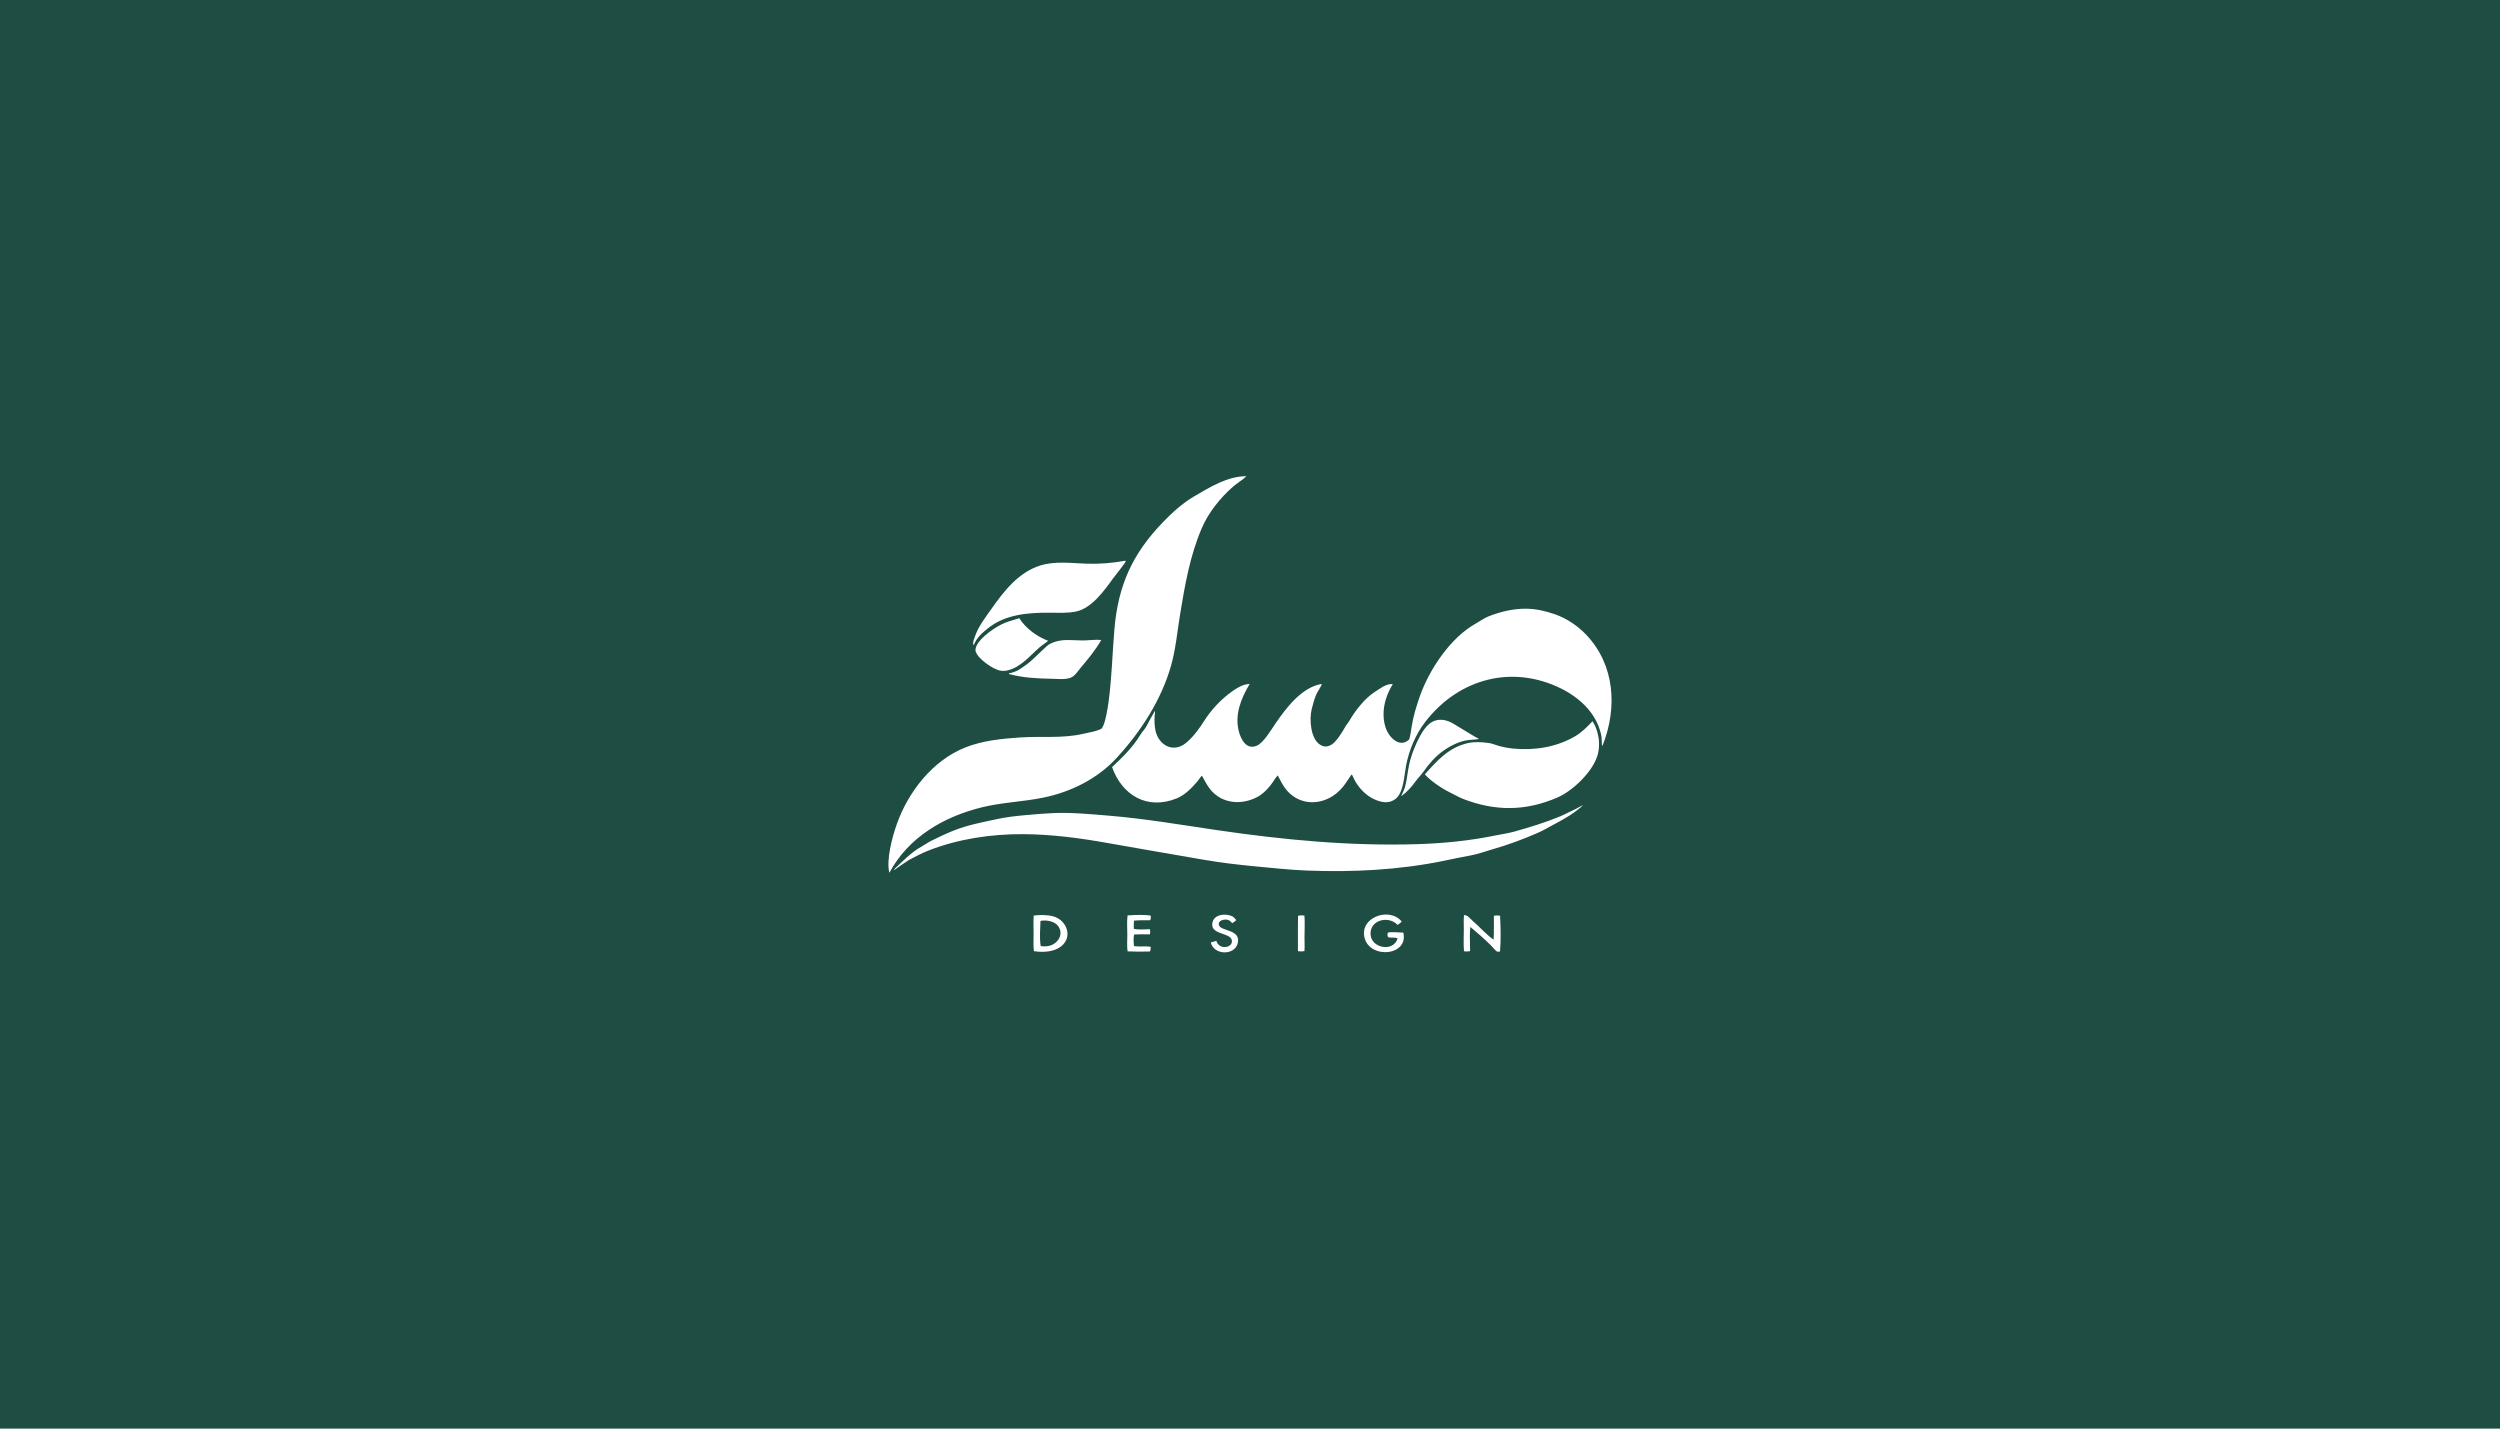
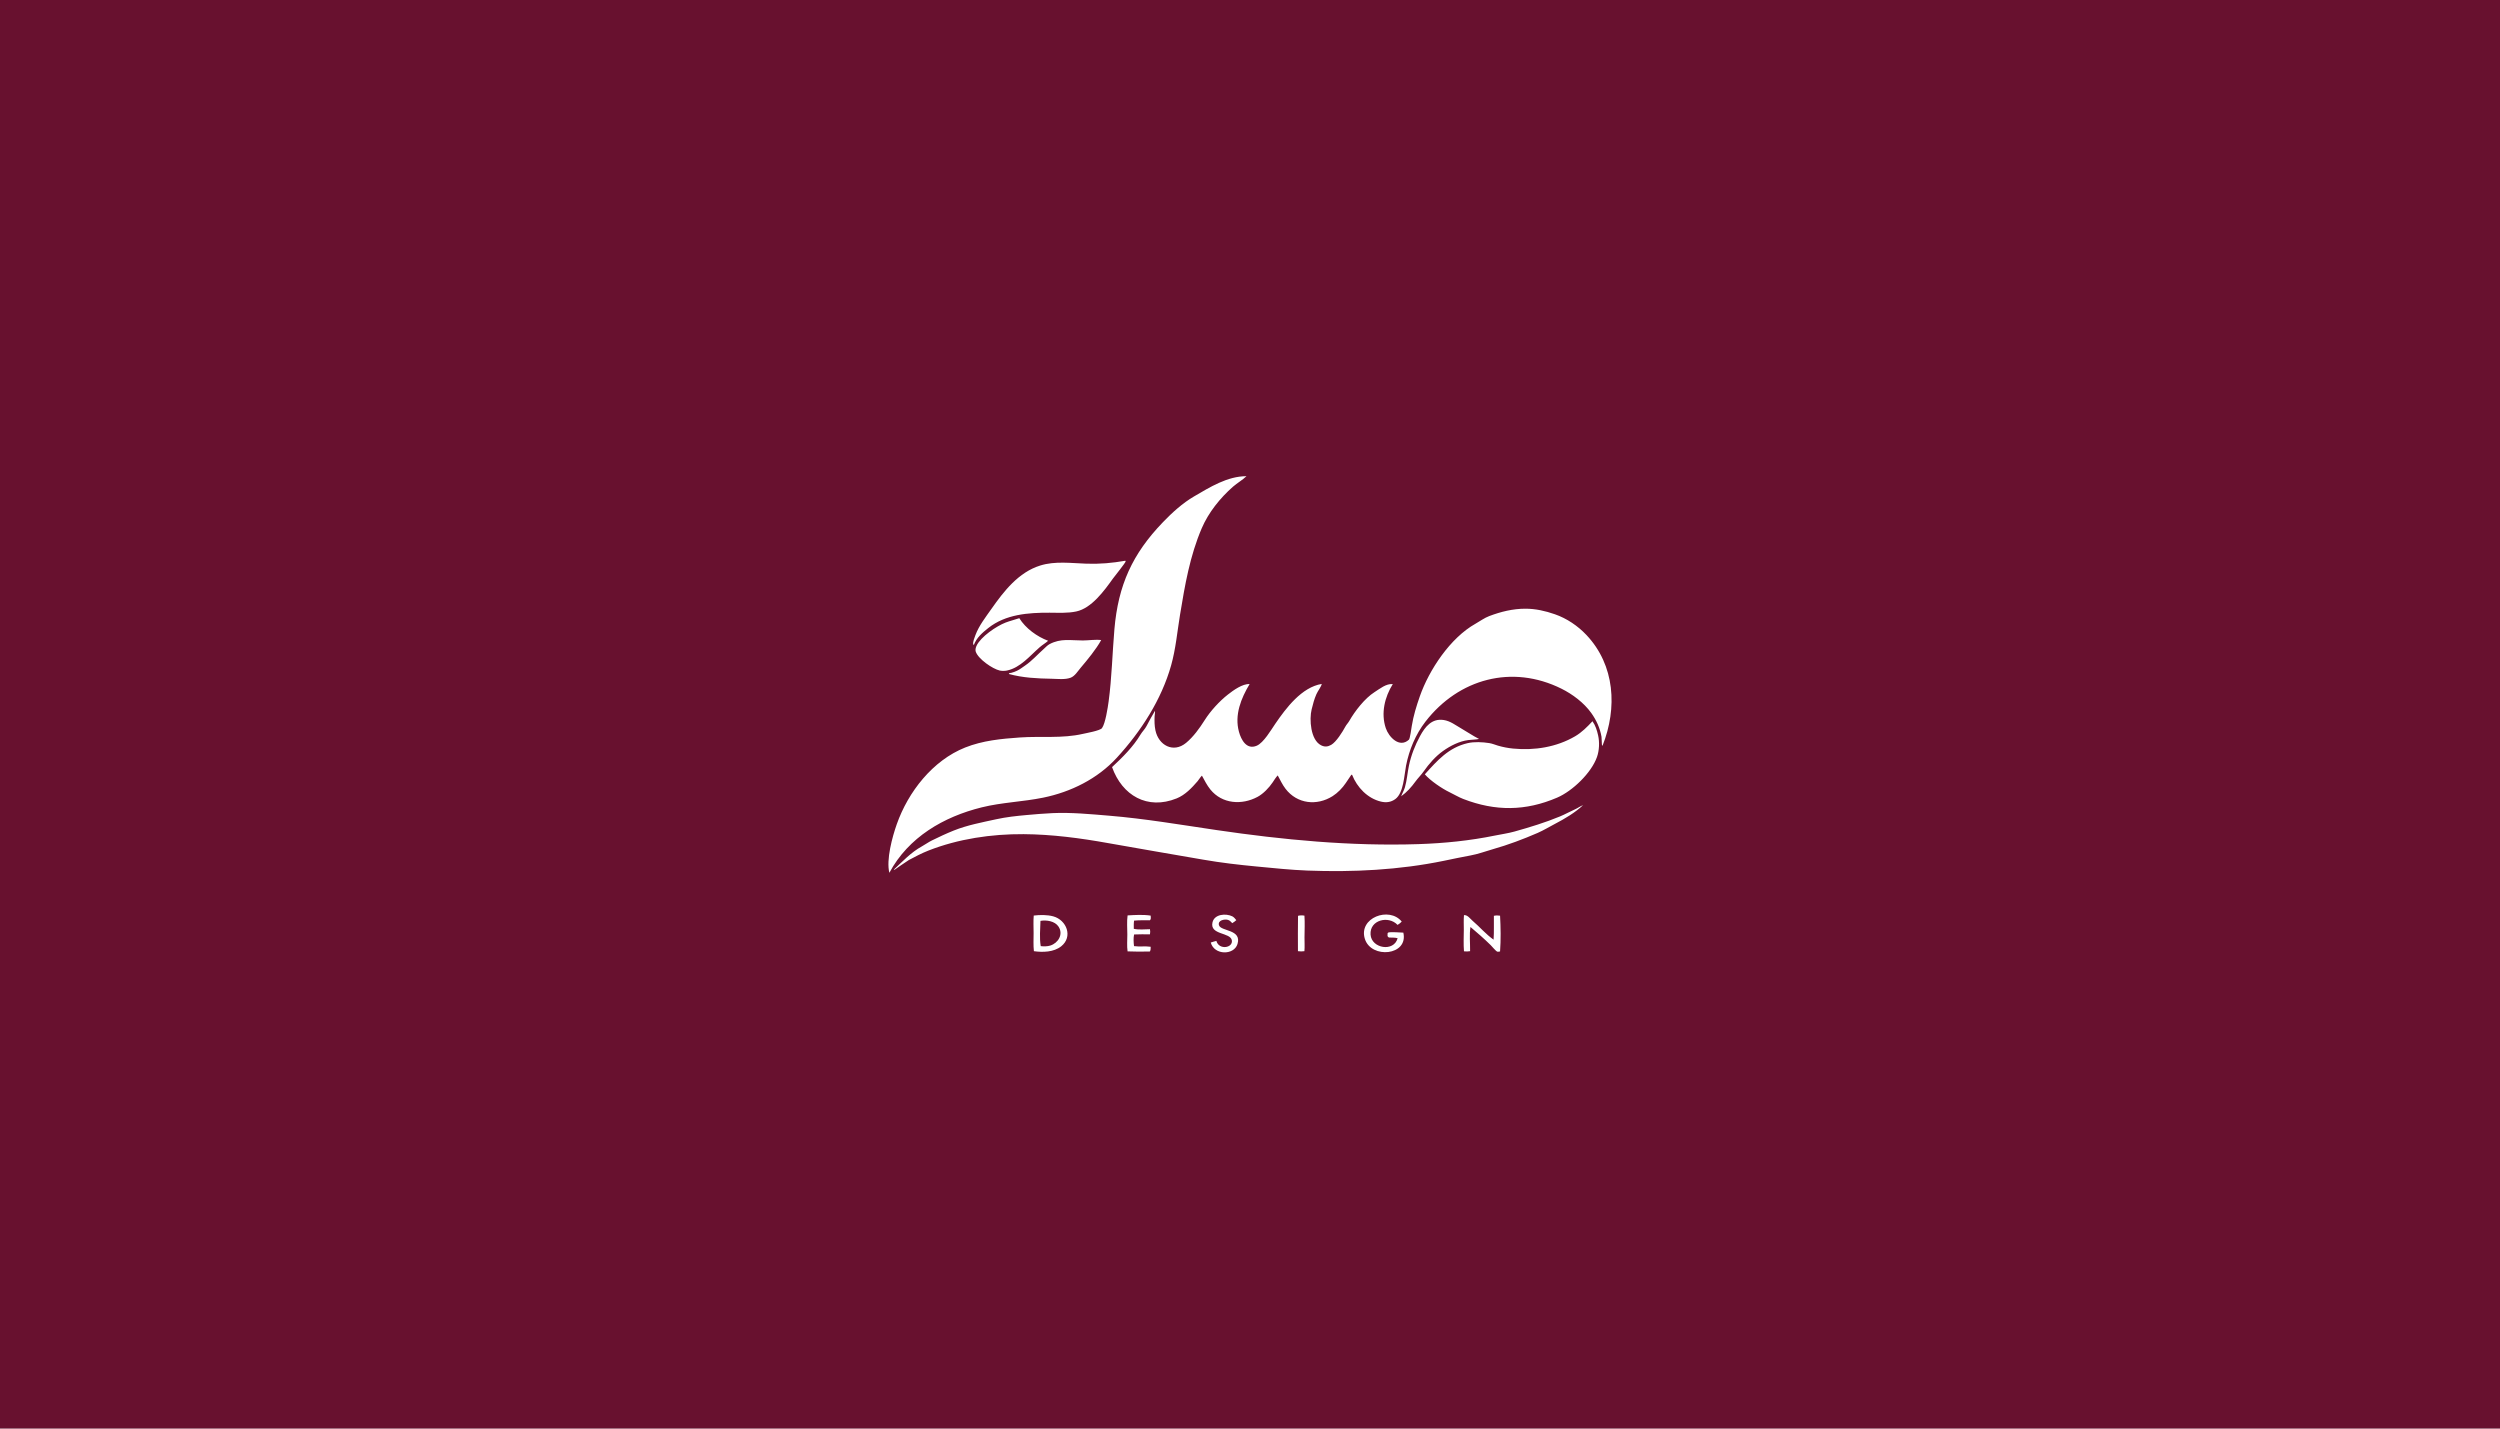
<svg xmlns="http://www.w3.org/2000/svg" viewBox="0 0 1050 600" width="1050" height="600" role="img" aria-label="بطاقة العمل، الوجه">
-   <rect width="1050" height="600" fill="#1E4D43" />
+   <rect width="1050" height="600" fill="#68112F" />
  <svg version="1.1" viewBox="0 0 100 65.851" x="175" y="200" width="700" height="200" preserveAspectRatio="xMidYMid meet">
    <g id="wordmark">
      <path id="misk06-engrave" fill="#FFFFFF" fill-rule="nonzero" stroke="none" d="M98.757,37.255 C98.749,37.23 98.695,37.257 98.681,37.235 C98.649,37.188 98.64,36.222 98.609,36.037 C98.406,34.842 97.893,33.723 97.19,32.743 C96.173,31.326 94.609,30.151 93.067,29.385 C86.237,25.994 78.865,28.002 74.264,33.941 C72.898,35.705 72.005,37.85 71.579,40.031 C71.325,41.324 71.254,43.79 70.106,44.643 C69.511,45.086 68.83,45.174 68.11,45.001 C66.256,44.556 64.807,43.041 64.117,41.291 C64.09,41.311 64.049,41.275 64.017,41.284 C64.005,41.288 63.322,42.317 63.249,42.426 C62.789,43.114 62.123,43.803 61.421,44.246 C59.249,45.618 56.517,45.328 54.911,43.225 C54.466,42.642 54.181,42.008 53.835,41.378 C53.571,41.648 53.358,42.008 53.144,42.327 C52.638,43.079 51.844,43.917 51.04,44.348 C48.878,45.506 46.15,45.34 44.518,43.325 C44.038,42.732 43.719,42.069 43.353,41.411 C43.115,41.624 42.965,41.931 42.754,42.176 C41.949,43.11 41.026,44.085 39.859,44.557 C35.798,46.198 32.318,44.145 30.924,40.23 C32.365,38.889 33.836,37.441 34.853,35.738 C35.101,35.323 35.478,34.972 35.699,34.54 C36.059,33.835 36.461,33.118 36.864,32.443 C36.89,32.707 36.815,32.97 36.805,33.242 C36.781,33.883 36.788,34.513 36.92,35.139 C37.354,37.205 39.386,38.337 41.157,36.881 C42.168,36.049 43.037,34.841 43.729,33.741 C44.525,32.477 45.771,31.115 46.947,30.195 C47.697,29.607 48.974,28.681 49.946,28.75 C48.767,30.713 47.834,33.007 48.47,35.339 C48.775,36.458 49.531,37.878 50.94,37.268 C51.887,36.857 52.913,35.092 53.495,34.241 C54.984,32.063 57.147,29.178 59.924,28.727 C59.817,29.173 59.385,29.688 59.183,30.148 C58.883,30.827 58.703,31.523 58.525,32.244 C58.183,33.621 58.368,36.468 59.824,37.209 C60.319,37.461 60.741,37.427 61.222,37.157 C61.925,36.76 62.803,35.346 63.181,34.64 C63.333,34.356 63.573,34.121 63.732,33.841 C64.507,32.48 65.878,30.714 67.211,29.867 C67.958,29.393 68.829,28.662 69.744,28.75 C68.63,30.548 68.084,32.772 68.777,34.84 C69.186,36.061 70.667,37.646 71.976,36.437 C72.13,36.294 72.325,34.84 72.372,34.54 C72.592,33.152 73.02,31.769 73.483,30.447 C74.772,26.767 77.701,22.355 81.187,20.4 C81.816,20.047 82.41,19.597 83.084,19.344 C84.697,18.737 86.328,18.328 88.075,18.325 C89.497,18.323 90.841,18.632 92.168,19.095 C93.809,19.667 95.331,20.695 96.527,21.962 C100.477,26.148 100.816,32.053 98.757,37.255 Z     M49.515,0 C48.966,0.532 48.236,0.936 47.645,1.456 C45.867,3.021 44.268,5.011 43.332,7.188 C41.691,11.008 40.995,15.072 40.323,19.167 C39.94,21.501 39.735,23.877 39.095,26.155 C37.759,30.909 34.928,35.288 31.586,38.932 C28.905,41.857 25.226,43.673 21.391,44.456 C18.589,45.028 15.684,45.106 12.906,45.794 C7.639,47.098 2.767,49.916 0.128,54.847 C-0.329,53.042 0.536,49.873 1.157,48.116 C2.73,43.659 6.113,39.31 10.61,37.521 C13.034,36.557 15.603,36.31 18.197,36.13 C21.072,35.93 24.048,36.291 26.881,35.636 C27.362,35.525 29.268,35.193 29.531,34.84 C30.001,34.206 30.338,31.973 30.45,31.146 C30.896,27.835 30.963,24.491 31.249,21.163 C31.773,15.069 33.731,10.753 37.962,6.36 C39.229,5.045 40.674,3.725 42.255,2.803 C44.458,1.518 46.865,0 49.515,0 Z     M96.061,45.487 C95.002,46.502 93.503,47.39 92.168,48.083 C91.369,48.499 90.6,48.975 89.772,49.334 C87.756,50.21 85.699,50.981 83.583,51.583 C82.56,51.875 81.536,52.261 80.488,52.449 C79.258,52.669 78.022,52.937 76.795,53.19 C70.626,54.46 64.221,54.78 57.928,54.536 C55.592,54.446 53.264,54.197 50.94,53.977 C48.477,53.743 45.987,53.458 43.553,53.032 C39.16,52.264 34.76,51.529 30.375,50.739 C26.543,50.049 22.6,49.528 18.696,49.502 C14.244,49.472 9.652,50.151 5.519,51.777 C4.589,52.143 3.705,52.609 2.823,53.081 C2.599,53.201 0.83,54.435 0.827,54.435 C0.798,54.435 0.773,54.397 0.745,54.406 C1.968,53.261 3.133,52.011 4.62,51.193 C5.091,50.934 5.536,50.604 6.018,50.368 C7.008,49.882 7.991,49.42 9.012,49.01 C10.911,48.247 12.911,47.879 14.902,47.441 C16.278,47.139 17.689,46.985 19.095,46.859 C20.293,46.753 21.485,46.646 22.689,46.593 C25.285,46.478 27.894,46.731 30.475,46.945 C35.461,47.357 40.407,48.205 45.349,48.932 C54.59,50.291 63.944,51.187 73.301,50.88 C76.842,50.765 80.416,50.404 83.883,49.694 C84.777,49.511 85.699,49.386 86.578,49.139 C88.709,48.541 90.818,47.9 92.867,47.052 C93.581,46.756 94.261,46.372 94.963,46.058 C95.341,45.889 95.682,45.631 96.061,45.487 Z     M74.177,41.228 C75.906,39.305 77.47,37.531 80.089,36.919 C81.027,36.7 82.136,36.765 83.084,36.909 C83.489,36.971 83.891,37.143 84.282,37.26 C84.947,37.458 85.685,37.598 86.378,37.666 C89.335,37.955 92.39,37.472 94.963,35.965 C95.886,35.424 96.638,34.663 97.359,33.887 C97.782,34.478 97.979,35.14 98.139,35.838 C98.352,36.771 98.303,37.926 97.983,38.833 C97.205,41.037 94.601,43.539 92.468,44.454 C88.101,46.328 83.929,46.352 79.49,44.636 C78.827,44.38 78.233,44.007 77.593,43.703 C76.571,43.218 74.906,42.086 74.177,41.228 Z     M32.771,11.691 C32.765,11.722 32.805,11.748 32.805,11.78 C32.805,11.95 31.249,13.873 31.033,14.175 C29.837,15.85 28.093,18.253 25.983,18.705 C24.774,18.964 23.519,18.881 22.289,18.877 C19.33,18.867 16.209,19.094 13.804,20.999 C12.997,21.637 12.16,22.362 11.808,23.353 C11.8,23.314 11.748,23.297 11.735,23.26 C11.631,22.968 11.931,22.246 12.037,21.962 C12.523,20.664 13.442,19.494 14.232,18.368 C15.97,15.891 17.997,13.285 20.992,12.353 C23.055,11.711 25.264,12.028 27.381,12.099 C29.264,12.162 30.926,12.012 32.771,11.691 Z     M18.097,19.637 C18.976,21.045 20.549,22.188 22.083,22.76 C21.746,23.069 21.284,23.335 20.912,23.659 C19.555,24.842 18.246,26.485 16.4,26.873 C16.106,26.935 15.695,26.945 15.401,26.879 C14.39,26.648 12.414,25.283 12.071,24.258 C11.987,24.007 12.075,23.691 12.182,23.459 C12.761,22.2 14.949,20.723 16.2,20.242 C16.825,20.001 17.467,19.854 18.097,19.637 Z     M29.421,22.661 C28.742,23.912 27.514,25.399 26.582,26.497 C26.191,26.958 25.781,27.653 25.184,27.873 C24.404,28.16 23.409,28.027 22.589,28.013 C20.589,27.979 18.579,27.883 16.652,27.353 C16.679,27.33 16.671,27.285 16.686,27.253 C16.698,27.227 16.963,27.2 16.999,27.191 C17.27,27.123 17.544,27.019 17.797,26.897 C18.185,26.712 18.539,26.428 18.895,26.188 C19.84,25.549 20.639,24.637 21.491,23.88 C21.75,23.649 21.977,23.385 22.289,23.22 C23.851,22.395 25.181,22.72 26.881,22.718 C27.704,22.717 28.634,22.555 29.421,22.661 Z     M81.676,36.337 C81.213,36.438 80.681,36.425 80.189,36.49 C78.935,36.654 77.719,37.274 76.695,38 C75.66,38.734 74.733,39.794 74.013,40.829 C73.672,41.32 73.225,41.741 72.877,42.227 C72.342,42.973 71.659,43.733 70.905,44.262 C71.036,43.89 71.297,43.456 71.423,43.025 C71.707,42.052 71.769,41.02 71.978,40.031 C72.285,38.585 72.814,37.228 73.515,35.938 C74.216,34.646 75.149,33.46 76.795,33.718 C77.714,33.862 78.409,34.427 79.191,34.872 C80.024,35.347 80.82,35.907 81.676,36.337 Z     M20.116,65.686 C20.022,64.866 20.075,64.017 20.075,63.19 C20.075,62.386 20.023,61.55 20.093,60.759 C20.929,60.652 21.963,60.642 22.789,60.867 C24.642,61.373 25.553,63.693 23.887,65.015 C22.866,65.825 21.345,65.863 20.116,65.686 Z     M83.683,64.091 C83.763,62.999 83.706,61.891 83.726,60.794 C84.014,60.727 84.283,60.729 84.581,60.776 C84.67,62.382 84.699,64.121 84.581,65.72 C84.459,65.733 84.312,65.791 84.182,65.743 C83.997,65.675 83.461,65.023 83.284,64.849 C82.399,63.978 81.431,63.133 80.488,62.337 C80.319,63.398 80.454,64.594 80.437,65.686 C80.168,65.737 79.881,65.73 79.59,65.706 C79.508,64.724 79.561,63.688 79.568,62.691 C79.573,62.03 79.527,61.352 79.59,60.699 C80.09,60.652 80.43,61.185 80.791,61.493 C81.766,62.324 82.636,63.362 83.683,64.091 Z     M70.982,61.593 C70.814,61.776 70.633,61.92 70.406,62.051 C69.155,60.722 66.534,61.361 66.671,63.39 C66.801,65.322 69.914,65.833 70.414,63.889 C70.045,63.784 69.605,63.816 69.208,63.797 C68.934,63.631 69.03,63.532 69.03,63.19 C69.066,63.18 69.074,63.126 69.108,63.111 C69.367,62.995 70.838,63.105 71.205,63.119 C71.934,66.302 66.767,66.783 65.885,63.989 C64.963,61.069 69.264,59.463 70.982,61.593 Z     M36.265,60.767 C36.281,61.01 36.335,61.237 36.165,61.411 C35.435,61.409 34.695,61.395 33.969,61.459 C33.914,61.821 33.927,62.215 33.93,62.591 C34.604,62.75 35.451,62.657 36.165,62.646 C36.213,62.886 36.212,63.116 36.165,63.357 C35.433,63.354 34.699,63.334 33.969,63.374 C33.864,63.875 33.899,64.477 33.962,64.987 C34.718,65.093 35.517,64.963 36.265,65.074 C36.265,65.373 36.272,65.467 36.165,65.728 C35.137,65.756 34.098,65.758 33.071,65.712 C32.961,64.977 33.039,64.149 33.036,63.39 C33.033,62.521 32.955,61.586 33.071,60.738 C34.092,60.678 35.267,60.608 36.265,60.767 Z     M48.106,61.393 C47.951,61.549 47.758,61.672 47.546,61.808 C47.37,61.623 47.203,61.427 46.947,61.354 C46.49,61.222 45.51,61.405 45.708,62.092 C45.96,62.965 48.89,62.634 48.272,64.688 C47.795,66.274 45.053,66.266 44.573,64.488 C44.823,64.398 45.101,64.331 45.349,64.263 C45.712,65.572 47.663,65.235 47.491,64.189 C47.304,63.054 44.395,63.473 44.815,61.693 C45.086,60.546 46.677,60.437 47.546,60.862 C47.772,60.972 47.955,61.201 48.106,61.393 Z     M21.024,61.493 C20.991,62.623 20.873,63.881 21.06,64.987 C21.48,65.036 21.973,65.038 22.389,64.906 C23.47,64.564 24.223,63.357 23.526,62.292 C23.018,61.515 21.843,61.345 21.024,61.493 Z     M57.528,60.77 C57.598,61.759 57.543,62.789 57.537,63.789 C57.532,64.419 57.582,65.061 57.524,65.686 C57.219,65.727 56.934,65.728 56.63,65.686 C56.62,64.058 56.618,62.424 56.641,60.794 C56.946,60.719 57.211,60.719 57.528,60.77 Z" />
    </g>
  </svg>
</svg>
